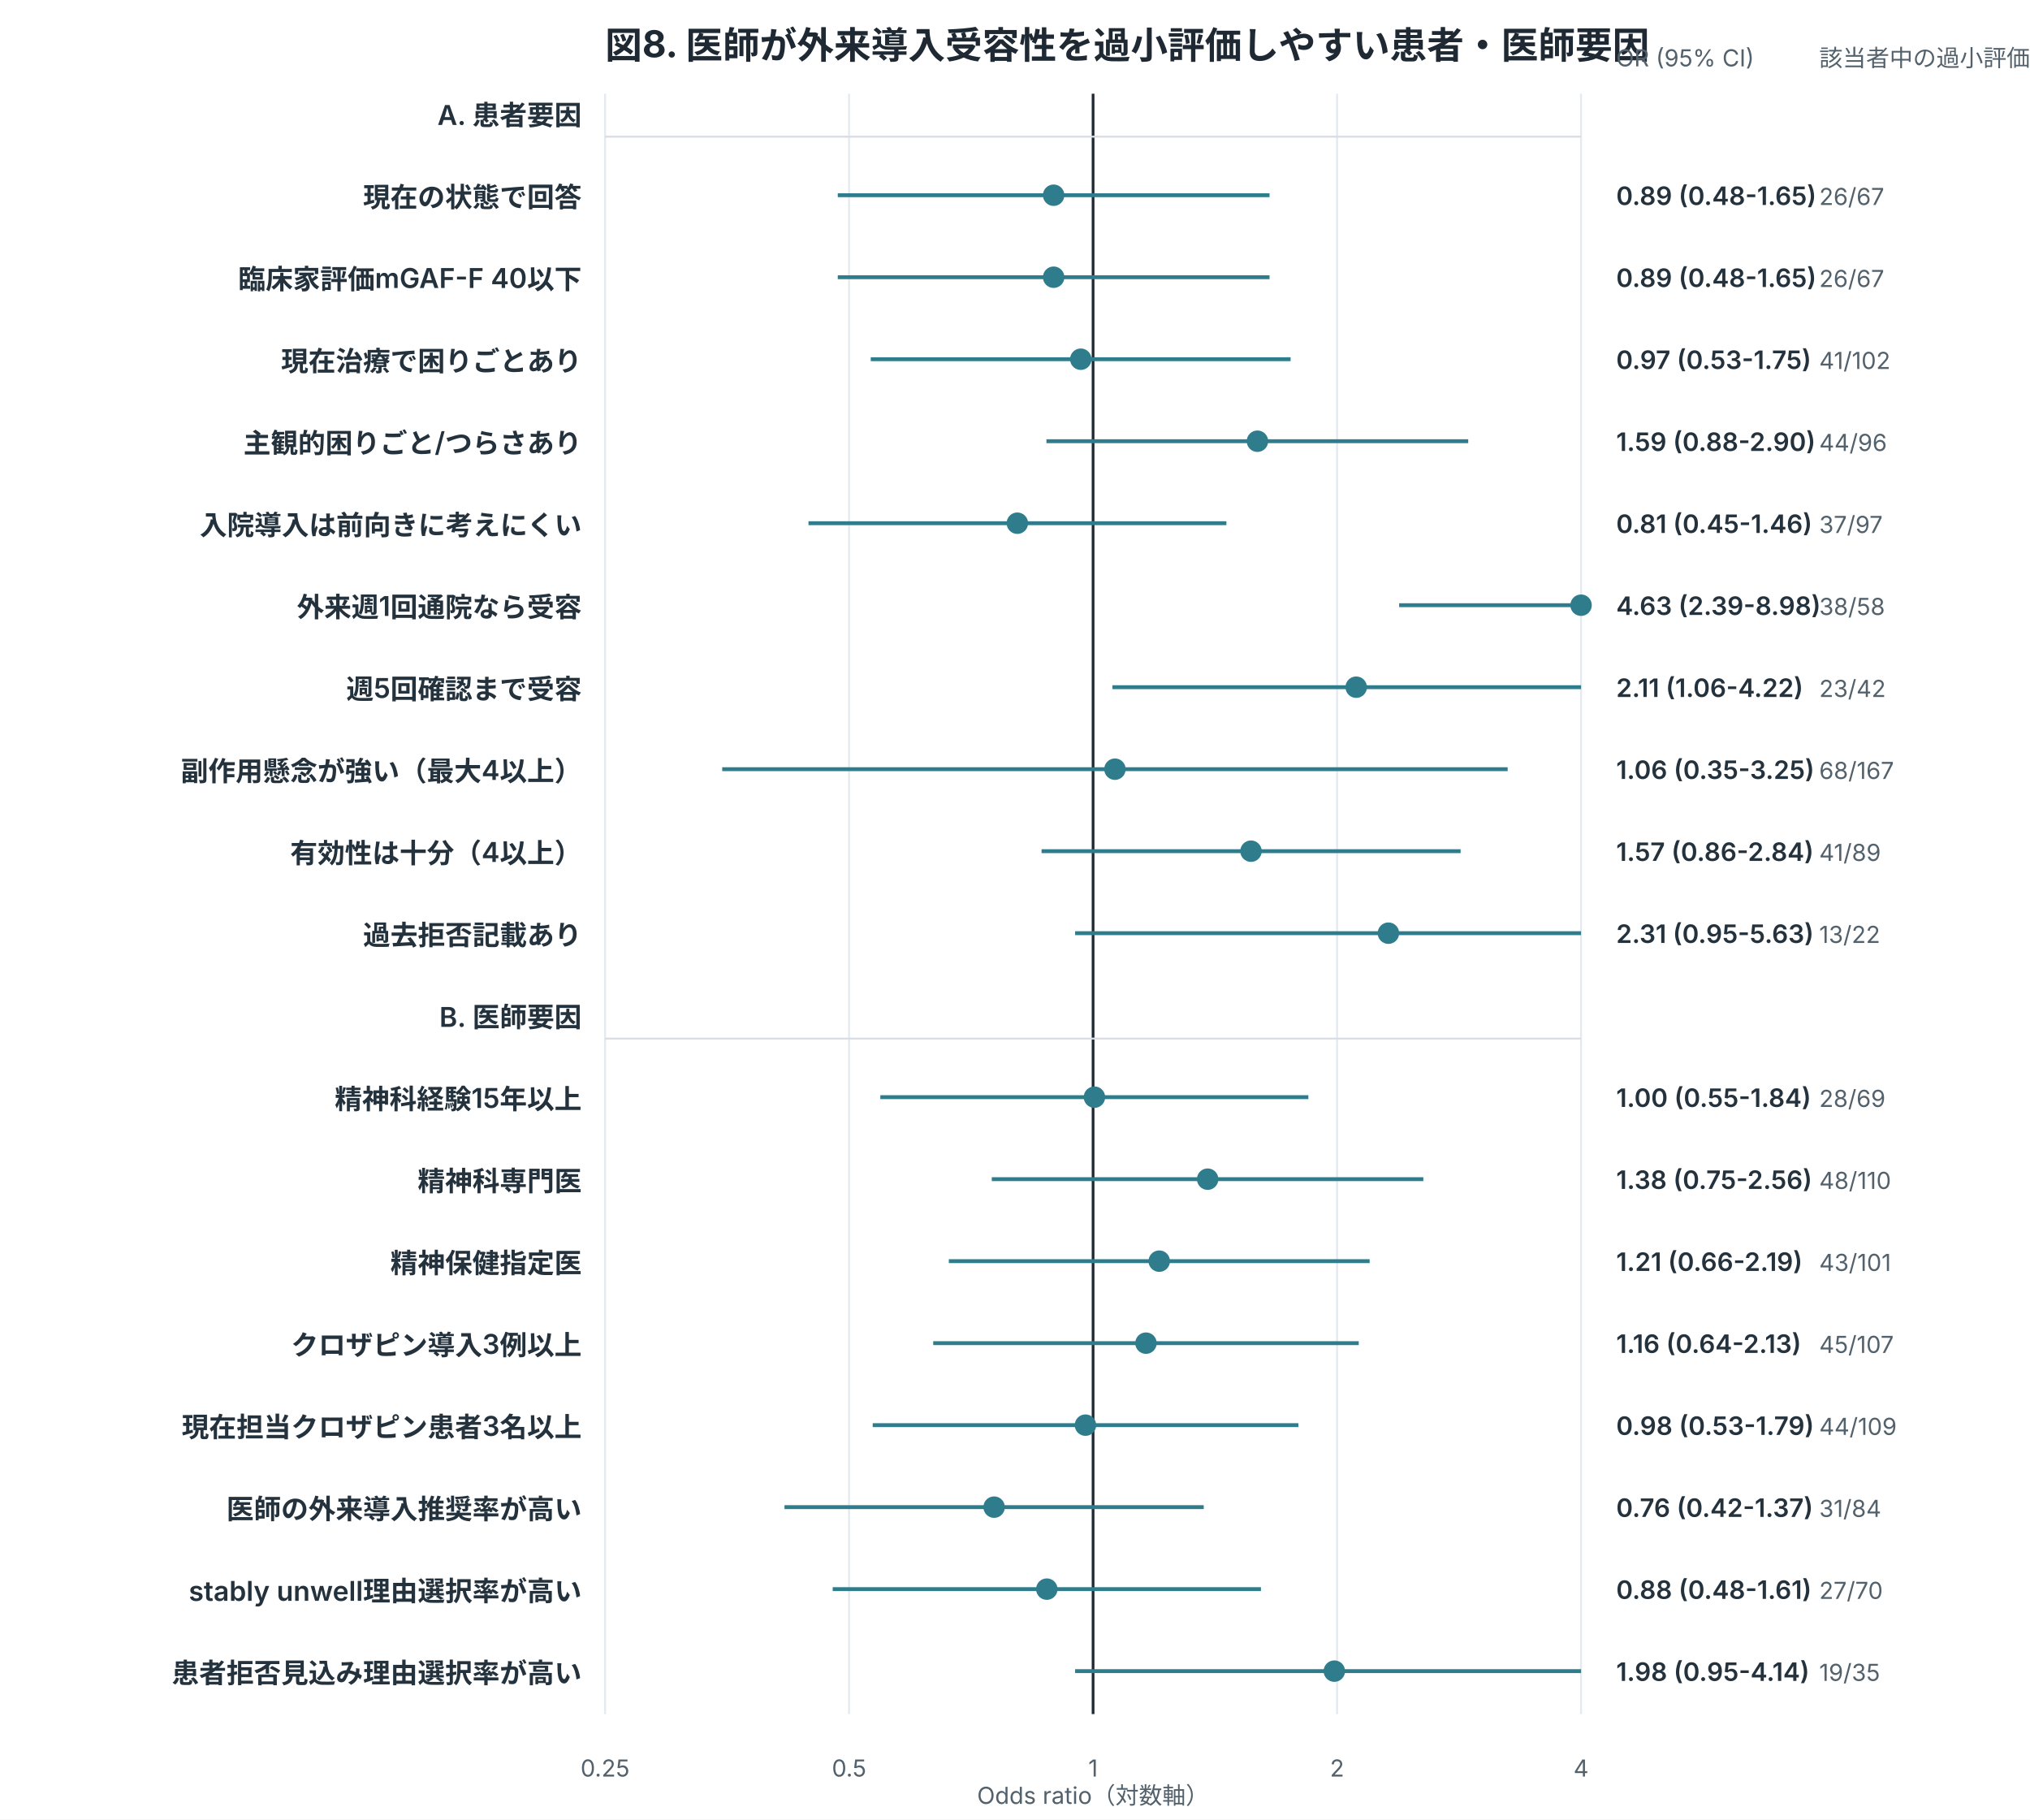
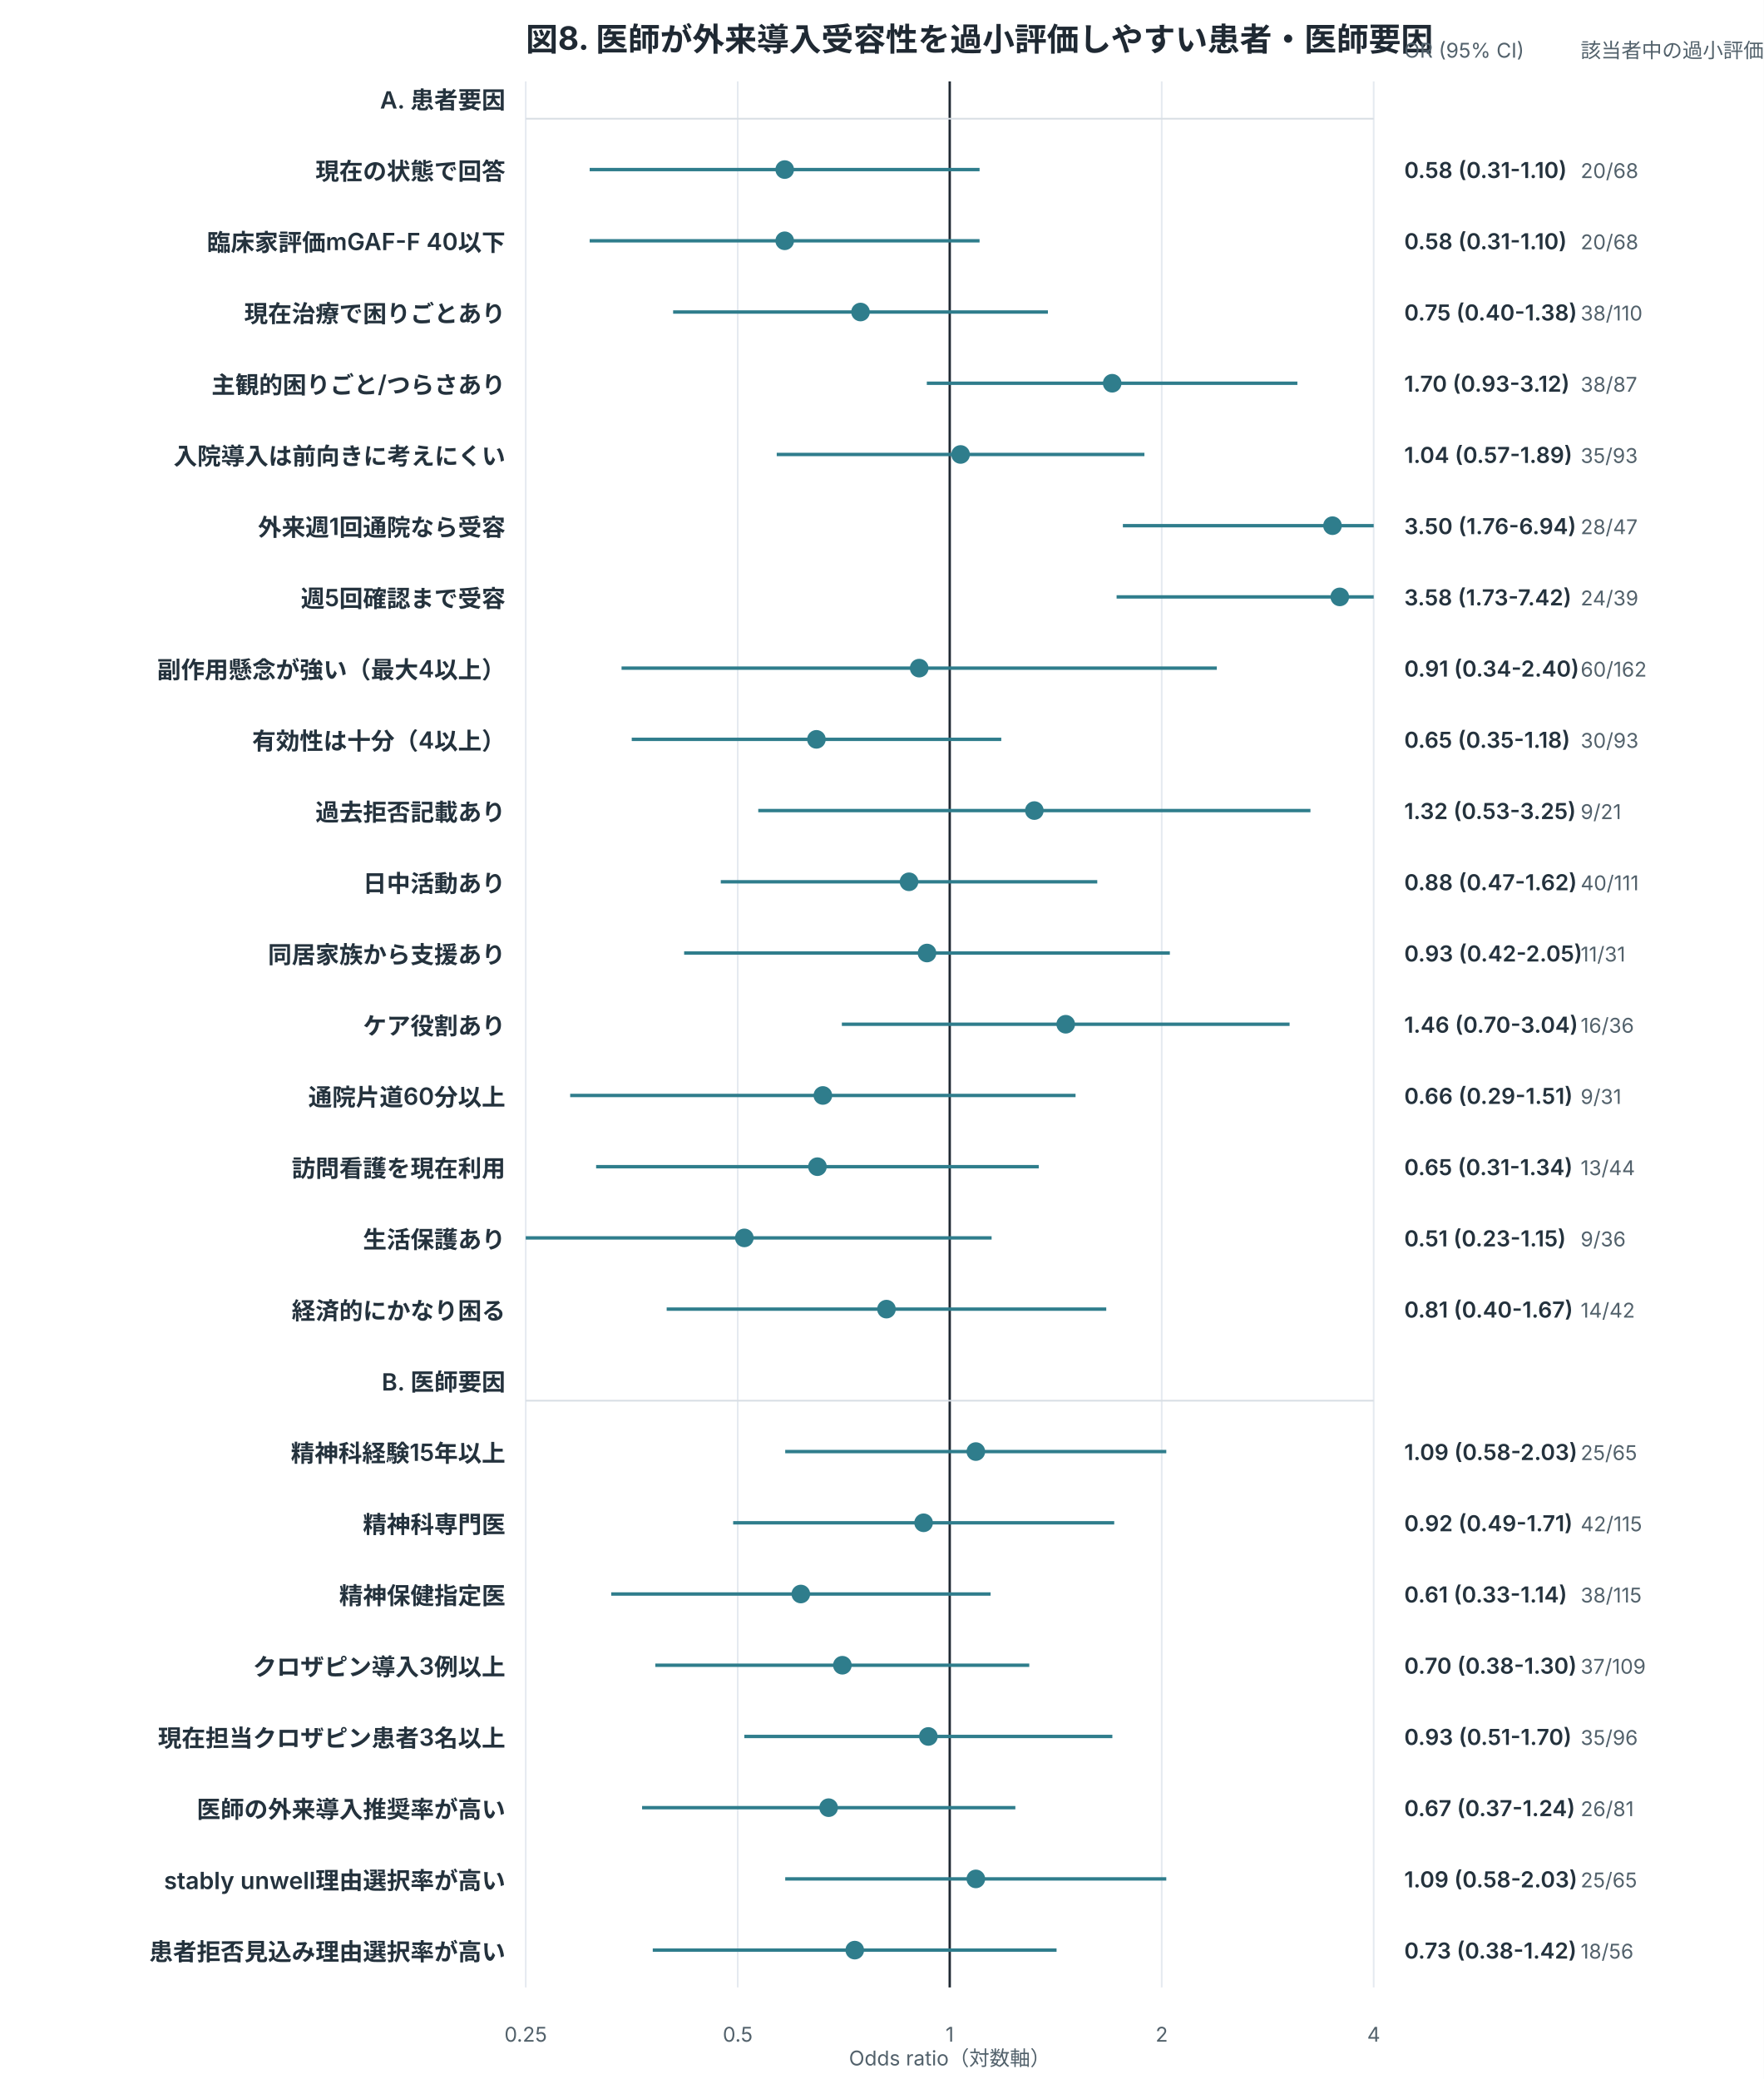
- <svg xmlns="http://www.w3.org/2000/svg" width="1040" height="932" viewBox="0 0 1040 932" role="img">
+ <svg xmlns="http://www.w3.org/2000/svg" width="1040" height="1226" viewBox="0 0 1040 1226" role="img">
  <style>
.title{font:700 19px -apple-system,BlinkMacSystemFont,"Segoe UI",sans-serif;fill:#1f2933}
.label{font:600 14px -apple-system,BlinkMacSystemFont,"Segoe UI",sans-serif;fill:#24323d}
.num{font:600 13px -apple-system,BlinkMacSystemFont,"Segoe UI",sans-serif;fill:#24323d}
.axis,.legend,.note{font:12px -apple-system,BlinkMacSystemFont,"Segoe UI",sans-serif;fill:#52616b}
.inside{font:700 13px -apple-system,BlinkMacSystemFont,"Segoe UI",sans-serif;fill:white}
.big{font:700 34px -apple-system,BlinkMacSystemFont,"Segoe UI",sans-serif;fill:#1f2933}
</style>
  <rect width="100%" height="100%" fill="white" />
  <text x="310" y="30" class="title">図8. 医師が外来導入受容性を過小評価しやすい患者・医師要因</text>
-   <line x1="310.0" y1="48" x2="310.0" y2="878" stroke="#e5eaf0" stroke-width="1" />
-   <text x="310.0" y="910" text-anchor="middle" class="axis">0.25</text>
-   <line x1="435.0" y1="48" x2="435.0" y2="878" stroke="#e5eaf0" stroke-width="1" />
-   <text x="435.0" y="910" text-anchor="middle" class="axis">0.5</text>
-   <line x1="560.0" y1="48" x2="560.0" y2="878" stroke="#1f2933" stroke-width="1.4" />
-   <text x="560.0" y="910" text-anchor="middle" class="axis">1</text>
-   <line x1="685.0" y1="48" x2="685.0" y2="878" stroke="#e5eaf0" stroke-width="1" />
-   <text x="685.0" y="910" text-anchor="middle" class="axis">2</text>
-   <line x1="810.0" y1="48" x2="810.0" y2="878" stroke="#e5eaf0" stroke-width="1" />
-   <text x="810.0" y="910" text-anchor="middle" class="axis">4</text>
+   <line x1="310.0" y1="48" x2="310.0" y2="1172" stroke="#e5eaf0" stroke-width="1" />
+   <text x="310.0" y="1204" text-anchor="middle" class="axis">0.25</text>
+   <line x1="435.0" y1="48" x2="435.0" y2="1172" stroke="#e5eaf0" stroke-width="1" />
+   <text x="435.0" y="1204" text-anchor="middle" class="axis">0.5</text>
+   <line x1="560.0" y1="48" x2="560.0" y2="1172" stroke="#1f2933" stroke-width="1.4" />
+   <text x="560.0" y="1204" text-anchor="middle" class="axis">1</text>
+   <line x1="685.0" y1="48" x2="685.0" y2="1172" stroke="#e5eaf0" stroke-width="1" />
+   <text x="685.0" y="1204" text-anchor="middle" class="axis">2</text>
+   <line x1="810.0" y1="48" x2="810.0" y2="1172" stroke="#e5eaf0" stroke-width="1" />
+   <text x="810.0" y="1204" text-anchor="middle" class="axis">4</text>
  <text x="298" y="64" text-anchor="end" class="label">A. 患者要因</text>
  <line x1="310" y1="70" x2="810" y2="70" stroke="#d8dee4" />
  <text x="298" y="106" text-anchor="end" class="label">現在の状態で回答</text>
-   <line x1="429.2" y1="100" x2="650.4" y2="100" stroke="#2f7d8c" stroke-width="2" />
-   <circle cx="539.8" cy="100" r="5.5" fill="#2f7d8c" />
-   <text x="828" y="105" class="num">0.89 (0.48-1.65)</text>
-   <text x="932" y="105" class="axis">26/67</text>
+   <line x1="347.7" y1="100" x2="577.6" y2="100" stroke="#2f7d8c" stroke-width="2" />
+   <circle cx="462.7" cy="100" r="5.5" fill="#2f7d8c" />
+   <text x="828" y="105" class="num">0.58 (0.31-1.10)</text>
+   <text x="932" y="105" class="axis">20/68</text>
  <text x="298" y="148" text-anchor="end" class="label">臨床家評価mGAF-F 40以下</text>
-   <line x1="429.2" y1="142" x2="650.4" y2="142" stroke="#2f7d8c" stroke-width="2" />
-   <circle cx="539.8" cy="142" r="5.5" fill="#2f7d8c" />
-   <text x="828" y="147" class="num">0.89 (0.48-1.65)</text>
-   <text x="932" y="147" class="axis">26/67</text>
+   <line x1="347.7" y1="142" x2="577.6" y2="142" stroke="#2f7d8c" stroke-width="2" />
+   <circle cx="462.7" cy="142" r="5.5" fill="#2f7d8c" />
+   <text x="828" y="147" class="num">0.58 (0.31-1.10)</text>
+   <text x="932" y="147" class="axis">20/68</text>
  <text x="298" y="190" text-anchor="end" class="label">現在治療で困りごとあり</text>
-   <line x1="446.1" y1="184" x2="661.2" y2="184" stroke="#2f7d8c" stroke-width="2" />
-   <circle cx="553.7" cy="184" r="5.5" fill="#2f7d8c" />
-   <text x="828" y="189" class="num">0.97 (0.53-1.75)</text>
-   <text x="932" y="189" class="axis">41/102</text>
+   <line x1="396.9" y1="184" x2="617.9" y2="184" stroke="#2f7d8c" stroke-width="2" />
+   <circle cx="507.4" cy="184" r="5.5" fill="#2f7d8c" />
+   <text x="828" y="189" class="num">0.75 (0.40-1.38)</text>
+   <text x="932" y="189" class="axis">38/110</text>
  <text x="298" y="232" text-anchor="end" class="label">主観的困りごと/つらさあり</text>
-   <line x1="536.1" y1="226" x2="752.2" y2="226" stroke="#2f7d8c" stroke-width="2" />
-   <circle cx="644.2" cy="226" r="5.5" fill="#2f7d8c" />
-   <text x="828" y="231" class="num">1.59 (0.88-2.90)</text>
-   <text x="932" y="231" class="axis">44/96</text>
+   <line x1="546.5" y1="226" x2="765.0" y2="226" stroke="#2f7d8c" stroke-width="2" />
+   <circle cx="655.8" cy="226" r="5.5" fill="#2f7d8c" />
+   <text x="828" y="231" class="num">1.70 (0.93-3.12)</text>
+   <text x="932" y="231" class="axis">38/87</text>
  <text x="298" y="274" text-anchor="end" class="label">入院導入は前向きに考えにくい</text>
-   <line x1="414.2" y1="268" x2="628.3" y2="268" stroke="#2f7d8c" stroke-width="2" />
-   <circle cx="521.2" cy="268" r="5.5" fill="#2f7d8c" />
-   <text x="828" y="273" class="num">0.81 (0.45-1.46)</text>
-   <text x="932" y="273" class="axis">37/97</text>
+   <line x1="458.0" y1="268" x2="674.8" y2="268" stroke="#2f7d8c" stroke-width="2" />
+   <circle cx="566.4" cy="268" r="5.5" fill="#2f7d8c" />
+   <text x="828" y="273" class="num">1.04 (0.57-1.89)</text>
+   <text x="932" y="273" class="axis">35/93</text>
  <text x="298" y="316" text-anchor="end" class="label">外来週1回通院なら受容</text>
-   <line x1="716.8" y1="310" x2="810.0" y2="310" stroke="#2f7d8c" stroke-width="2" />
-   <circle cx="810.0" cy="310" r="5.5" fill="#2f7d8c" />
-   <text x="828" y="315" class="num">4.63 (2.39-8.98)</text>
-   <text x="932" y="315" class="axis">38/58</text>
+   <line x1="662.1" y1="310" x2="810.0" y2="310" stroke="#2f7d8c" stroke-width="2" />
+   <circle cx="785.7" cy="310" r="5.5" fill="#2f7d8c" />
+   <text x="828" y="315" class="num">3.50 (1.76-6.94)</text>
+   <text x="932" y="315" class="axis">28/47</text>
  <text x="298" y="358" text-anchor="end" class="label">週5回確認まで受容</text>
-   <line x1="569.9" y1="352" x2="810.0" y2="352" stroke="#2f7d8c" stroke-width="2" />
-   <circle cx="694.8" cy="352" r="5.5" fill="#2f7d8c" />
-   <text x="828" y="357" class="num">2.11 (1.06-4.22)</text>
-   <text x="932" y="357" class="axis">23/42</text>
+   <line x1="658.4" y1="352" x2="810.0" y2="352" stroke="#2f7d8c" stroke-width="2" />
+   <circle cx="790.0" cy="352" r="5.5" fill="#2f7d8c" />
+   <text x="828" y="357" class="num">3.58 (1.73-7.42)</text>
+   <text x="932" y="357" class="axis">24/39</text>
  <text x="298" y="400" text-anchor="end" class="label">副作用懸念が強い（最大4以上）</text>
-   <line x1="370.0" y1="394" x2="772.4" y2="394" stroke="#2f7d8c" stroke-width="2" />
-   <circle cx="571.2" cy="394" r="5.5" fill="#2f7d8c" />
-   <text x="828" y="399" class="num">1.06 (0.35-3.25)</text>
-   <text x="932" y="399" class="axis">68/167</text>
+   <line x1="366.5" y1="394" x2="717.5" y2="394" stroke="#2f7d8c" stroke-width="2" />
+   <circle cx="542.0" cy="394" r="5.5" fill="#2f7d8c" />
+   <text x="828" y="399" class="num">0.91 (0.34-2.40)</text>
+   <text x="932" y="399" class="axis">60/162</text>
  <text x="298" y="442" text-anchor="end" class="label">有効性は十分（4以上）</text>
-   <line x1="533.6" y1="436" x2="748.3" y2="436" stroke="#2f7d8c" stroke-width="2" />
-   <circle cx="640.9" cy="436" r="5.5" fill="#2f7d8c" />
-   <text x="828" y="441" class="num">1.57 (0.86-2.84)</text>
-   <text x="932" y="441" class="axis">41/89</text>
+   <line x1="372.5" y1="436" x2="590.4" y2="436" stroke="#2f7d8c" stroke-width="2" />
+   <circle cx="481.4" cy="436" r="5.5" fill="#2f7d8c" />
+   <text x="828" y="441" class="num">0.65 (0.35-1.18)</text>
+   <text x="932" y="441" class="axis">30/93</text>
  <text x="298" y="484" text-anchor="end" class="label">過去拒否記載あり</text>
-   <line x1="550.8" y1="478" x2="810.0" y2="478" stroke="#2f7d8c" stroke-width="2" />
-   <circle cx="711.3" cy="478" r="5.5" fill="#2f7d8c" />
-   <text x="828" y="483" class="num">2.31 (0.95-5.63)</text>
-   <text x="932" y="483" class="axis">13/22</text>
-   <text x="298" y="526" text-anchor="end" class="label">B. 医師要因</text>
-   <line x1="310" y1="532" x2="810" y2="532" stroke="#d8dee4" />
-   <text x="298" y="568" text-anchor="end" class="label">精神科経験15年以上</text>
-   <line x1="451.0" y1="562" x2="670.3" y2="562" stroke="#2f7d8c" stroke-width="2" />
-   <circle cx="560.7" cy="562" r="5.5" fill="#2f7d8c" />
-   <text x="828" y="567" class="num">1.00 (0.55-1.84)</text>
-   <text x="932" y="567" class="axis">28/69</text>
-   <text x="298" y="610" text-anchor="end" class="label">精神科専門医</text>
-   <line x1="508.1" y1="604" x2="729.2" y2="604" stroke="#2f7d8c" stroke-width="2" />
-   <circle cx="618.7" cy="604" r="5.5" fill="#2f7d8c" />
-   <text x="828" y="609" class="num">1.38 (0.75-2.56)</text>
-   <text x="932" y="609" class="axis">48/110</text>
-   <text x="298" y="652" text-anchor="end" class="label">精神保健指定医</text>
-   <line x1="486.1" y1="646" x2="701.7" y2="646" stroke="#2f7d8c" stroke-width="2" />
-   <circle cx="593.9" cy="646" r="5.5" fill="#2f7d8c" />
-   <text x="828" y="651" class="num">1.21 (0.66-2.19)</text>
-   <text x="932" y="651" class="axis">43/101</text>
-   <text x="298" y="694" text-anchor="end" class="label">クロザピン導入3例以上</text>
-   <line x1="478.1" y1="688" x2="696.1" y2="688" stroke="#2f7d8c" stroke-width="2" />
-   <circle cx="587.1" cy="688" r="5.5" fill="#2f7d8c" />
-   <text x="828" y="693" class="num">1.16 (0.64-2.13)</text>
-   <text x="932" y="693" class="axis">45/107</text>
-   <text x="298" y="736" text-anchor="end" class="label">現在担当クロザピン患者3名以上</text>
-   <line x1="447.1" y1="730" x2="665.2" y2="730" stroke="#2f7d8c" stroke-width="2" />
-   <circle cx="556.1" cy="730" r="5.5" fill="#2f7d8c" />
-   <text x="828" y="735" class="num">0.98 (0.53-1.79)</text>
-   <text x="932" y="735" class="axis">44/109</text>
-   <text x="298" y="778" text-anchor="end" class="label">医師の外来導入推奨率が高い</text>
-   <line x1="401.9" y1="772" x2="616.7" y2="772" stroke="#2f7d8c" stroke-width="2" />
-   <circle cx="509.3" cy="772" r="5.5" fill="#2f7d8c" />
-   <text x="828" y="777" class="num">0.76 (0.42-1.37)</text>
-   <text x="932" y="777" class="axis">31/84</text>
-   <text x="298" y="820" text-anchor="end" class="label">stably unwell理由選択率が高い</text>
-   <line x1="426.6" y1="814" x2="646.0" y2="814" stroke="#2f7d8c" stroke-width="2" />
-   <circle cx="536.3" cy="814" r="5.5" fill="#2f7d8c" />
-   <text x="828" y="819" class="num">0.88 (0.48-1.61)</text>
-   <text x="932" y="819" class="axis">27/70</text>
-   <text x="298" y="862" text-anchor="end" class="label">患者拒否見込み理由選択率が高い</text>
-   <line x1="550.8" y1="856" x2="810.0" y2="856" stroke="#2f7d8c" stroke-width="2" />
-   <circle cx="683.6" cy="856" r="5.5" fill="#2f7d8c" />
-   <text x="828" y="861" class="num">1.98 (0.95-4.14)</text>
-   <text x="932" y="861" class="axis">19/35</text>
-   <text x="560.0" y="924" text-anchor="middle" class="axis">Odds ratio（対数軸）</text>
+   <line x1="447.1" y1="478" x2="772.7" y2="478" stroke="#2f7d8c" stroke-width="2" />
+   <circle cx="609.9" cy="478" r="5.5" fill="#2f7d8c" />
+   <text x="828" y="483" class="num">1.32 (0.53-3.25)</text>
+   <text x="932" y="483" class="axis">9/21</text>
+   <text x="298" y="526" text-anchor="end" class="label">日中活動あり</text>
+   <line x1="425.0" y1="520" x2="647.0" y2="520" stroke="#2f7d8c" stroke-width="2" />
+   <circle cx="536.0" cy="520" r="5.5" fill="#2f7d8c" />
+   <text x="828" y="525" class="num">0.88 (0.47-1.62)</text>
+   <text x="932" y="525" class="axis">40/111</text>
+   <text x="298" y="568" text-anchor="end" class="label">同居家族から支援あり</text>
+   <line x1="403.4" y1="562" x2="689.8" y2="562" stroke="#2f7d8c" stroke-width="2" />
+   <circle cx="546.6" cy="562" r="5.5" fill="#2f7d8c" />
+   <text x="828" y="567" class="num">0.93 (0.42-2.05)</text>
+   <text x="932" y="567" class="axis">11/31</text>
+   <text x="298" y="610" text-anchor="end" class="label">ケア役割あり</text>
+   <line x1="496.4" y1="604" x2="760.4" y2="604" stroke="#2f7d8c" stroke-width="2" />
+   <circle cx="628.4" cy="604" r="5.5" fill="#2f7d8c" />
+   <text x="828" y="609" class="num">1.46 (0.70-3.04)</text>
+   <text x="932" y="609" class="axis">16/36</text>
+   <text x="298" y="652" text-anchor="end" class="label">通院片道60分以上</text>
+   <line x1="336.2" y1="646" x2="634.2" y2="646" stroke="#2f7d8c" stroke-width="2" />
+   <circle cx="485.2" cy="646" r="5.5" fill="#2f7d8c" />
+   <text x="828" y="651" class="num">0.66 (0.29-1.51)</text>
+   <text x="932" y="651" class="axis">9/31</text>
+   <text x="298" y="694" text-anchor="end" class="label">訪問看護を現在利用</text>
+   <line x1="351.5" y1="688" x2="612.5" y2="688" stroke="#2f7d8c" stroke-width="2" />
+   <circle cx="482.0" cy="688" r="5.5" fill="#2f7d8c" />
+   <text x="828" y="693" class="num">0.65 (0.31-1.34)</text>
+   <text x="932" y="693" class="axis">13/44</text>
+   <text x="298" y="736" text-anchor="end" class="label">生活保護あり</text>
+   <line x1="310.0" y1="730" x2="584.7" y2="730" stroke="#2f7d8c" stroke-width="2" />
+   <circle cx="438.9" cy="730" r="5.5" fill="#2f7d8c" />
+   <text x="828" y="735" class="num">0.51 (0.23-1.15)</text>
+   <text x="932" y="735" class="axis">9/36</text>
+   <text x="298" y="778" text-anchor="end" class="label">経済的にかなり困る</text>
+   <line x1="393.1" y1="772" x2="652.3" y2="772" stroke="#2f7d8c" stroke-width="2" />
+   <circle cx="522.7" cy="772" r="5.5" fill="#2f7d8c" />
+   <text x="828" y="777" class="num">0.81 (0.40-1.67)</text>
+   <text x="932" y="777" class="axis">14/42</text>
+   <text x="298" y="820" text-anchor="end" class="label">B. 医師要因</text>
+   <line x1="310" y1="826" x2="810" y2="826" stroke="#d8dee4" />
+   <text x="298" y="862" text-anchor="end" class="label">精神科経験15年以上</text>
+   <line x1="463.0" y1="856" x2="687.7" y2="856" stroke="#2f7d8c" stroke-width="2" />
+   <circle cx="575.4" cy="856" r="5.5" fill="#2f7d8c" />
+   <text x="828" y="861" class="num">1.09 (0.58-2.03)</text>
+   <text x="932" y="861" class="axis">25/65</text>
+   <text x="298" y="904" text-anchor="end" class="label">精神科専門医</text>
+   <line x1="432.3" y1="898" x2="657.0" y2="898" stroke="#2f7d8c" stroke-width="2" />
+   <circle cx="544.6" cy="898" r="5.5" fill="#2f7d8c" />
+   <text x="828" y="903" class="num">0.92 (0.49-1.71)</text>
+   <text x="932" y="903" class="axis">42/115</text>
+   <text x="298" y="946" text-anchor="end" class="label">精神保健指定医</text>
+   <line x1="360.4" y1="940" x2="584.1" y2="940" stroke="#2f7d8c" stroke-width="2" />
+   <circle cx="472.2" cy="940" r="5.5" fill="#2f7d8c" />
+   <text x="828" y="945" class="num">0.61 (0.33-1.14)</text>
+   <text x="932" y="945" class="axis">38/115</text>
+   <text x="298" y="988" text-anchor="end" class="label">クロザピン導入3例以上</text>
+   <line x1="386.4" y1="982" x2="606.9" y2="982" stroke="#2f7d8c" stroke-width="2" />
+   <circle cx="496.7" cy="982" r="5.5" fill="#2f7d8c" />
+   <text x="828" y="987" class="num">0.70 (0.38-1.30)</text>
+   <text x="932" y="987" class="axis">37/109</text>
+   <text x="298" y="1030" text-anchor="end" class="label">現在担当クロザピン患者3名以上</text>
+   <line x1="438.9" y1="1024" x2="655.9" y2="1024" stroke="#2f7d8c" stroke-width="2" />
+   <circle cx="547.4" cy="1024" r="5.5" fill="#2f7d8c" />
+   <text x="828" y="1029" class="num">0.93 (0.51-1.70)</text>
+   <text x="932" y="1029" class="axis">35/96</text>
+   <text x="298" y="1072" text-anchor="end" class="label">医師の外来導入推奨率が高い</text>
+   <line x1="378.6" y1="1066" x2="598.7" y2="1066" stroke="#2f7d8c" stroke-width="2" />
+   <circle cx="488.6" cy="1066" r="5.5" fill="#2f7d8c" />
+   <text x="828" y="1071" class="num">0.67 (0.37-1.24)</text>
+   <text x="932" y="1071" class="axis">26/81</text>
+   <text x="298" y="1114" text-anchor="end" class="label">stably unwell理由選択率が高い</text>
+   <line x1="463.0" y1="1108" x2="687.7" y2="1108" stroke="#2f7d8c" stroke-width="2" />
+   <circle cx="575.4" cy="1108" r="5.5" fill="#2f7d8c" />
+   <text x="828" y="1113" class="num">1.09 (0.58-2.03)</text>
+   <text x="932" y="1113" class="axis">25/65</text>
+   <text x="298" y="1156" text-anchor="end" class="label">患者拒否見込み理由選択率が高い</text>
+   <line x1="384.9" y1="1150" x2="623.0" y2="1150" stroke="#2f7d8c" stroke-width="2" />
+   <circle cx="504.0" cy="1150" r="5.5" fill="#2f7d8c" />
+   <text x="828" y="1155" class="num">0.73 (0.38-1.42)</text>
+   <text x="932" y="1155" class="axis">18/56</text>
+   <text x="560.0" y="1218" text-anchor="middle" class="axis">Odds ratio（対数軸）</text>
  <text x="828" y="34" class="axis">OR (95% CI)</text>
  <text x="932" y="34" class="axis">該当者中の過小評価</text>
</svg>
